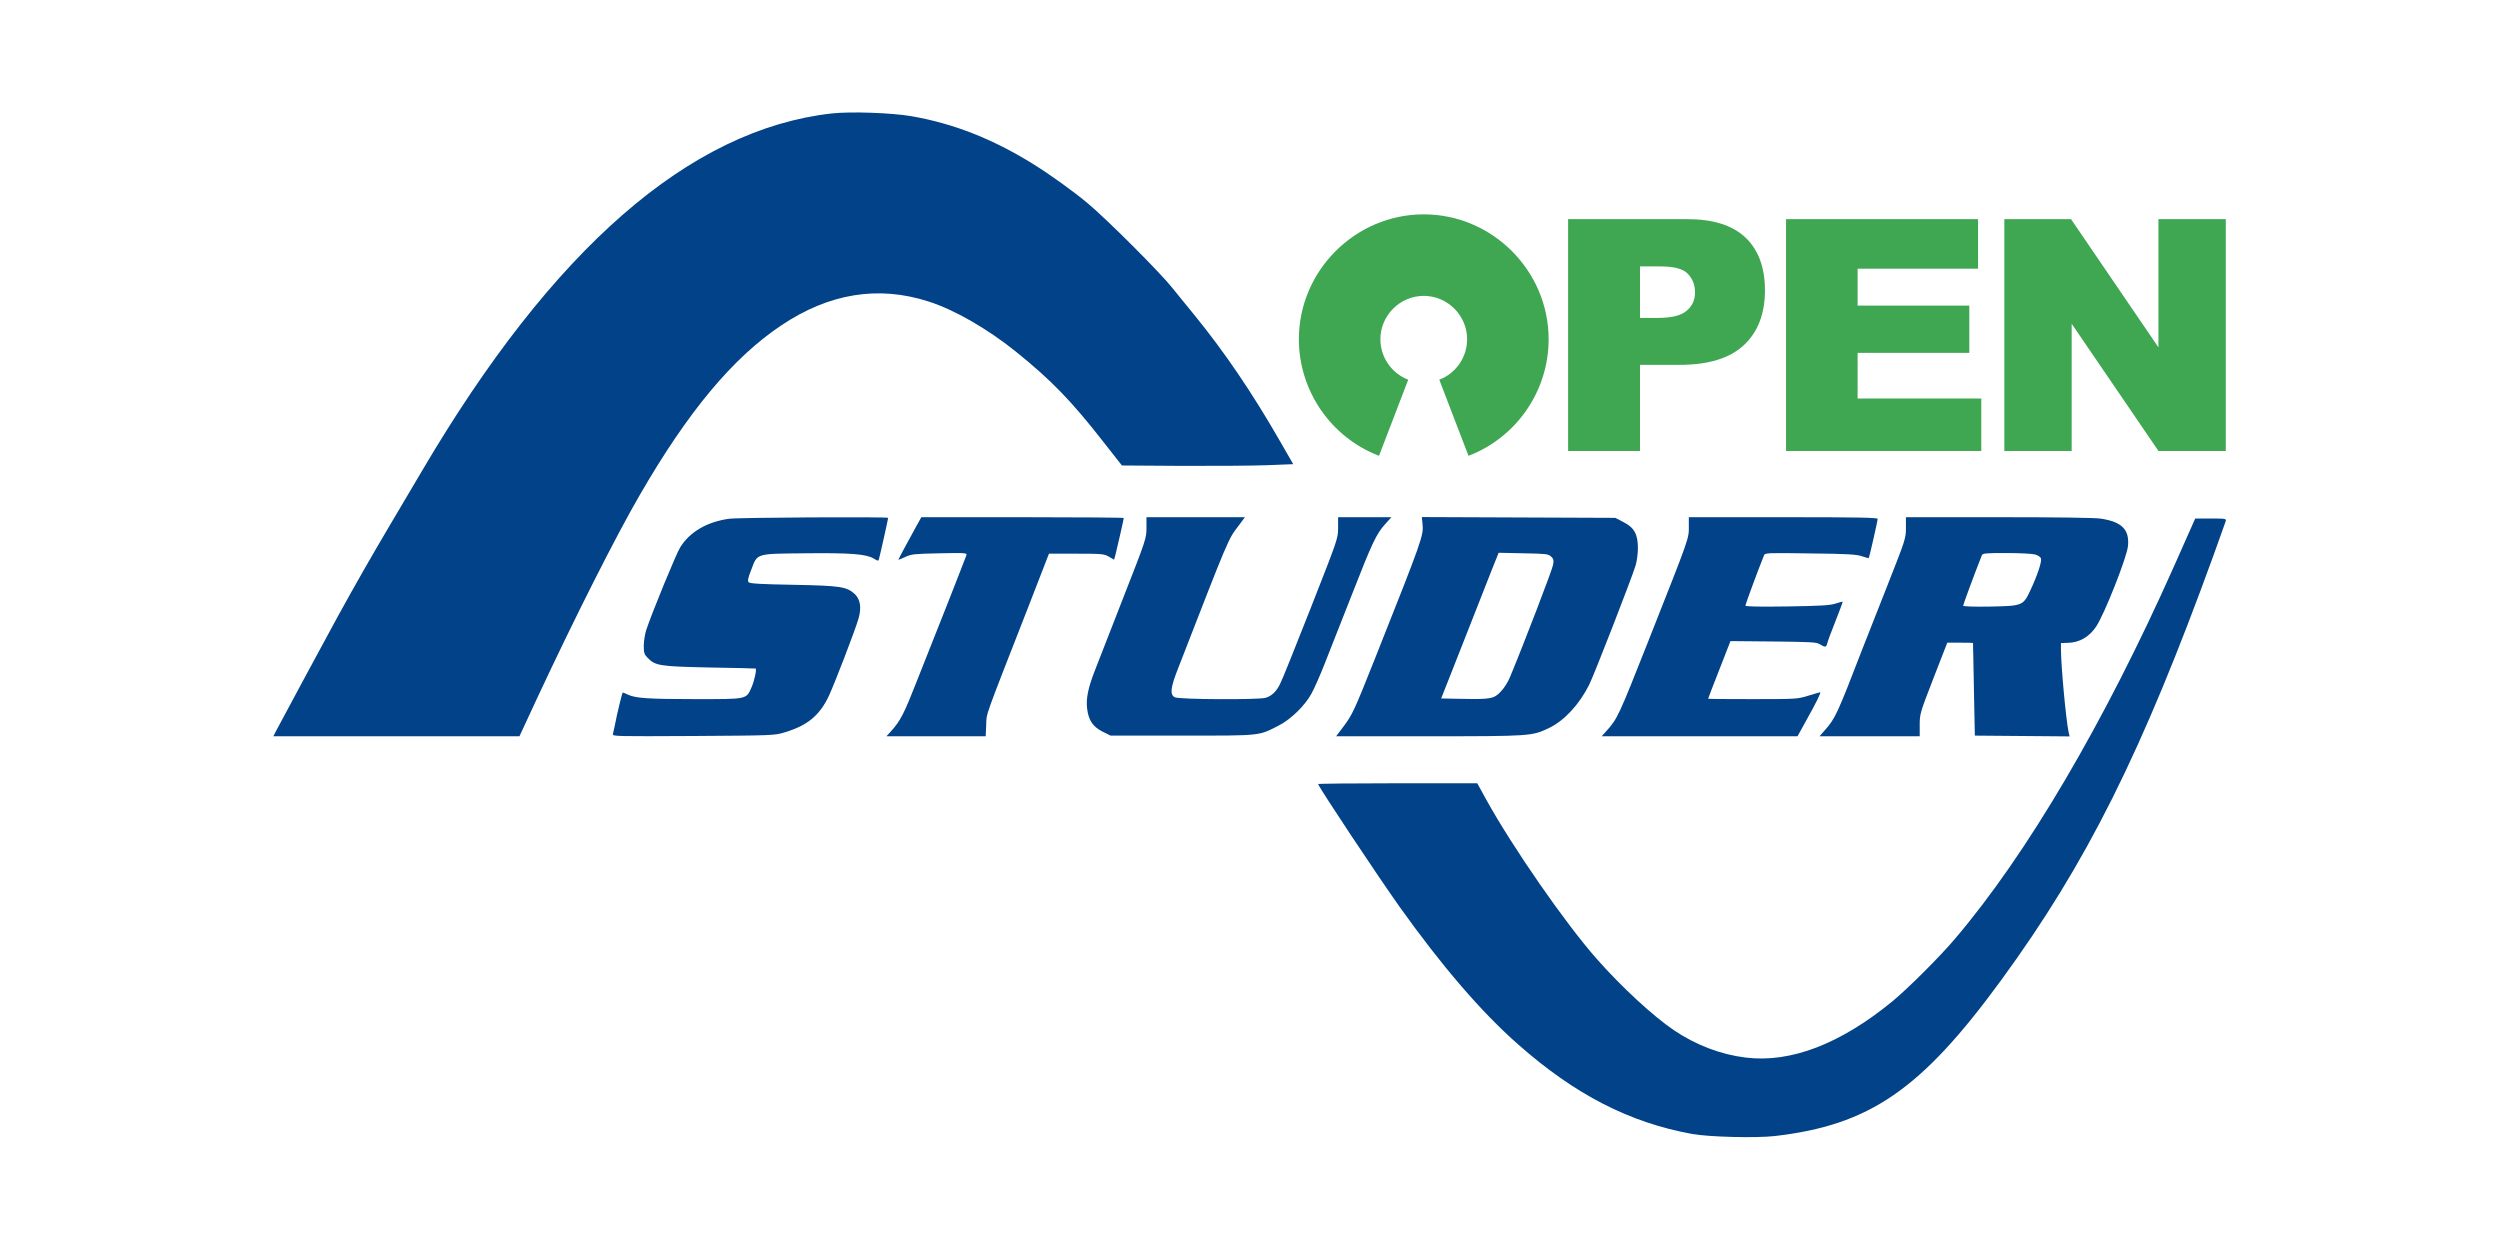
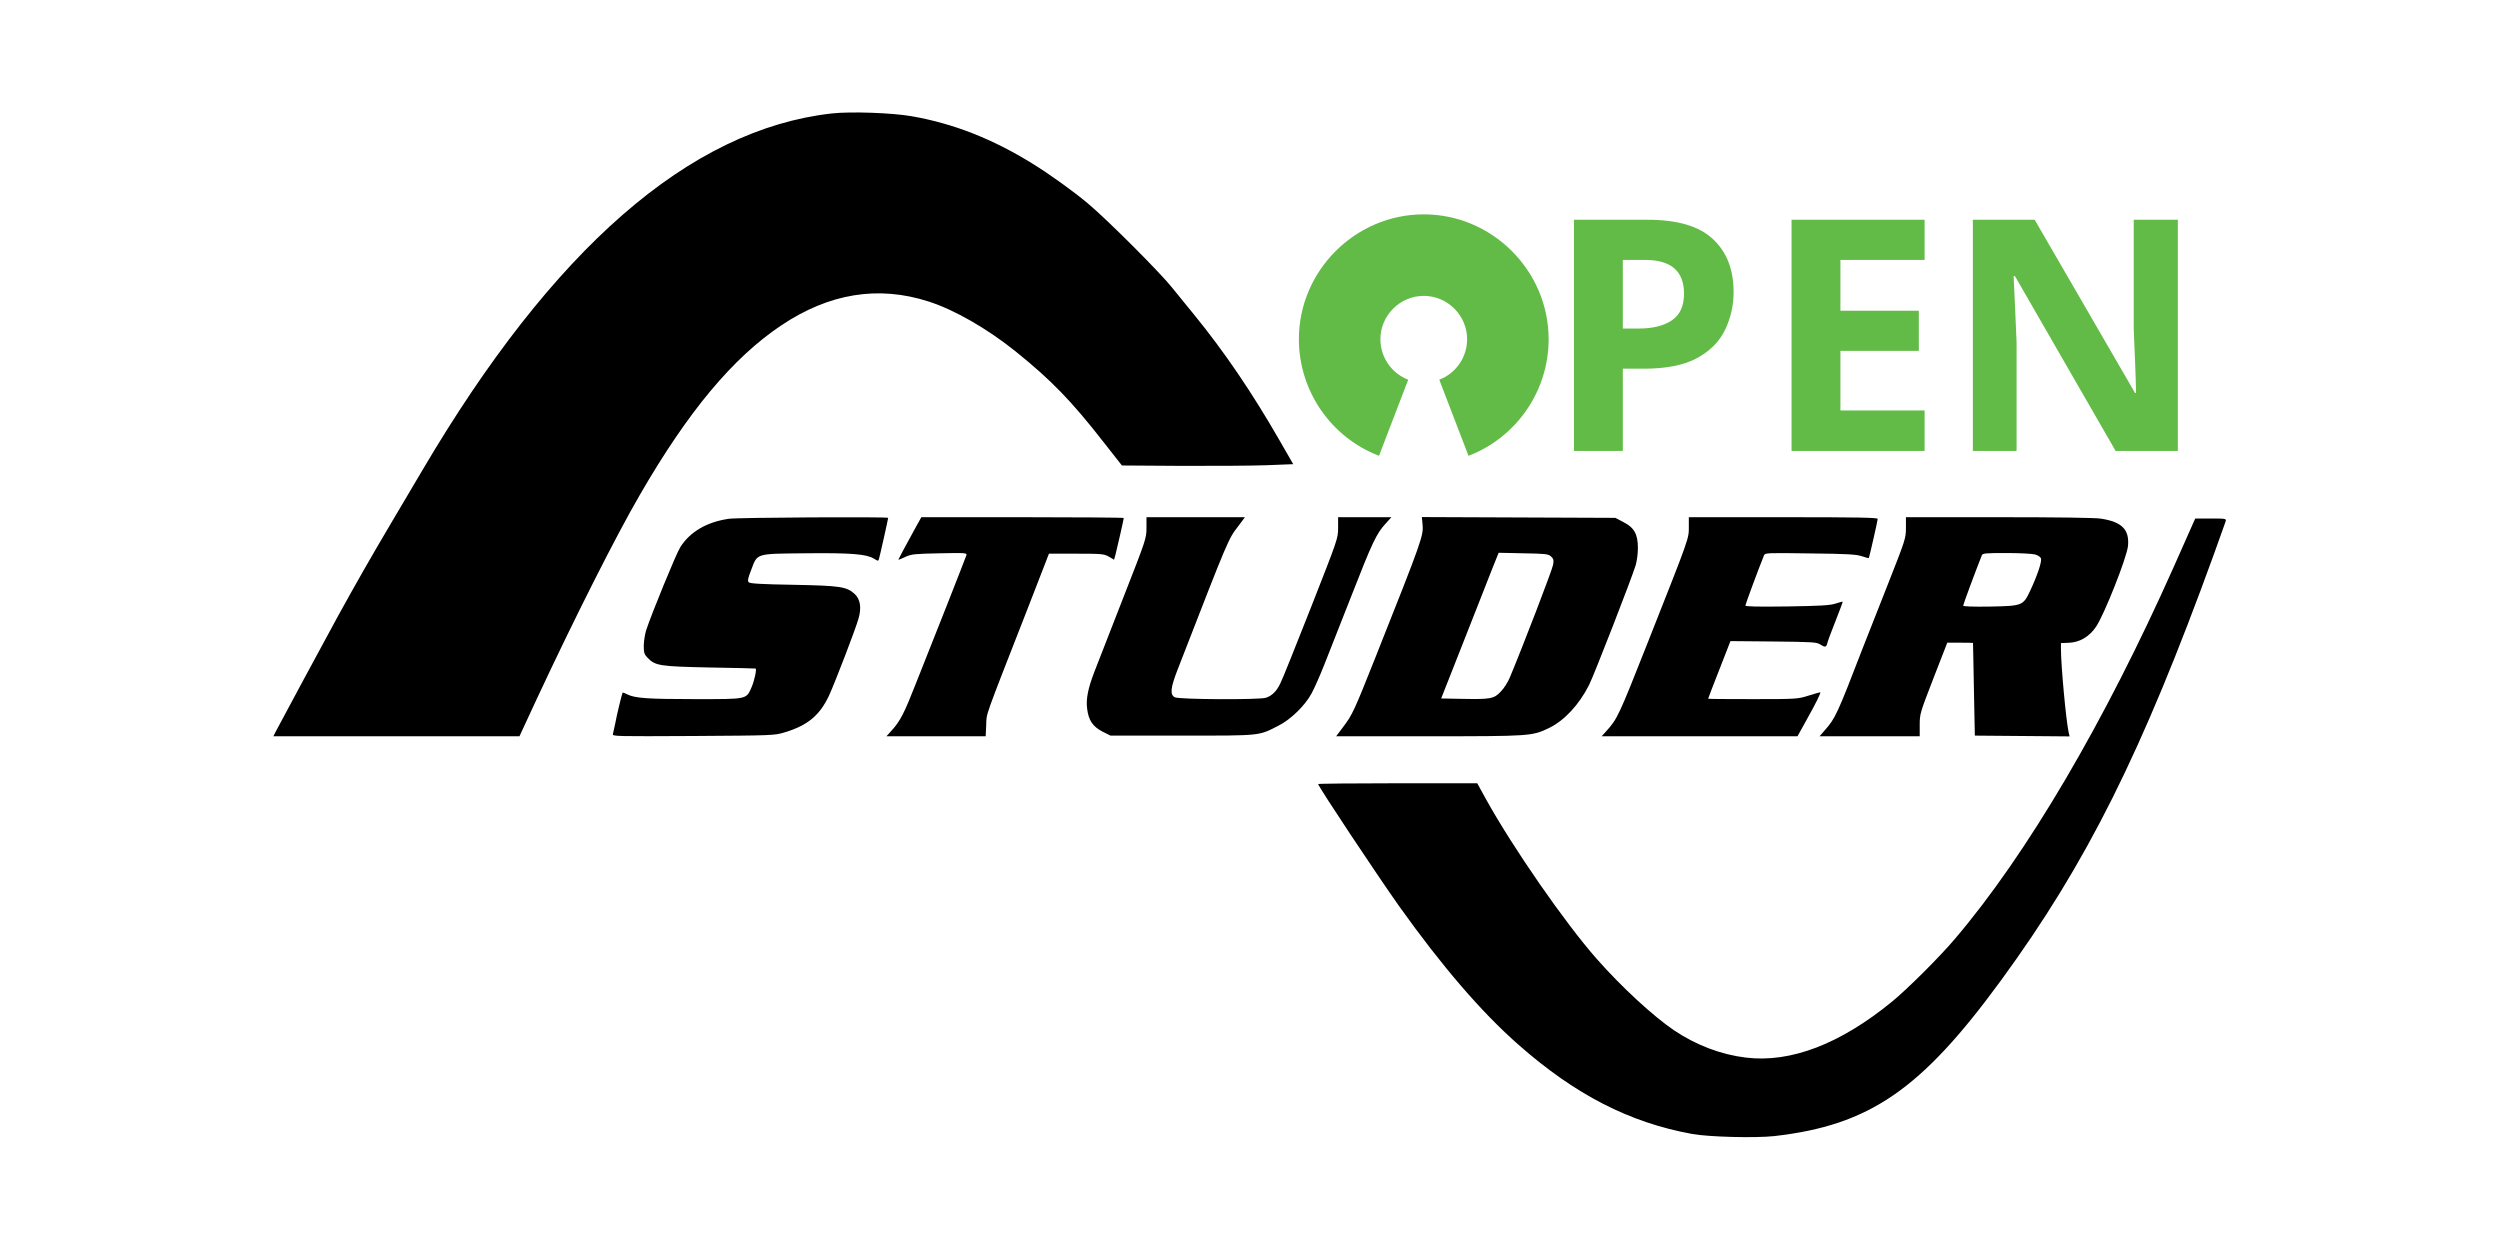
<svg xmlns="http://www.w3.org/2000/svg" width="100%" height="100%" viewBox="0 0 2134 1067" version="1.1" xml:space="preserve" style="fill-rule:evenodd;clip-rule:evenodd;stroke-linejoin:round;stroke-miterlimit:2;">
  <g id="Logo" transform="matrix(1,0,0,0.5,0,0)">
    <rect x="0" y="0" width="2133.33" height="2133.33" style="fill:none;" />
    <g transform="matrix(0.282344,0,0,0.564689,370.204,2102.85)">
      <g>
        <g transform="matrix(0.396825,-6.07709e-16,-6.07709e-16,-0.396825,-730.4,-110.29)">
-           <path d="M4873,8242C3790,8120 2749,7212 1754,5523C1694,5422 1585,5238 1512,5114C1366,4867 1248,4661 1110,4410C1014,4234 675,3606 640,3538L619,3497L2494,3497L2629,3788C2913,4396 3226,5017 3410,5334C3778,5971 4119,6380 4488,6627C4853,6872 5228,6933 5612,6809C5810,6745 6057,6603 6274,6429C6546,6210 6701,6050 6944,5738L7084,5560L7534,5557C7782,5556 8076,5558 8187,5562L8389,5570L8286,5749C8074,6118 7866,6424 7633,6710C7588,6764 7514,6857 7467,6914C7376,7029 6968,7437 6825,7556C6716,7648 6532,7780 6402,7860C6097,8049 5798,8166 5481,8221C5330,8247 5017,8258 4873,8242Z" style="fill:rgb(1,66,137);fill-rule:nonzero;" />
+           <path d="M4873,8242C3790,8120 2749,7212 1754,5523C1694,5422 1585,5238 1512,5114C1366,4867 1248,4661 1110,4410C1014,4234 675,3606 640,3538L619,3497L2494,3497L2629,3788C2913,4396 3226,5017 3410,5334C3778,5971 4119,6380 4488,6627C4853,6872 5228,6933 5612,6809C5810,6745 6057,6603 6274,6429C6546,6210 6701,6050 6944,5738L7084,5560L7534,5557C7782,5556 8076,5558 8187,5562L8389,5570L8286,5749C8074,6118 7866,6424 7633,6710C7588,6764 7514,6857 7467,6914C7376,7029 6968,7437 6825,7556C6716,7648 6532,7780 6402,7860C6097,8049 5798,8166 5481,8221C5330,8247 5017,8258 4873,8242Z" style="fill-rule:nonzero;" />
        </g>
        <g transform="matrix(0.396825,-6.07709e-16,-6.07709e-16,-0.396825,-730.4,-110.29)">
-           <path d="M4090,5154C3922,5130 3793,5055 3719,4937C3689,4891 3500,4429 3460,4307C3450,4276 3442,4223 3441,4188C3441,4134 3444,4122 3470,4095C3529,4034 3562,4029 3943,4021C4133,4018 4291,4014 4293,4013C4303,4008 4283,3918 4263,3872C4221,3777 4236,3780 3834,3780C3471,3780 3374,3787 3316,3816C3298,3825 3282,3831 3280,3830C3276,3825 3236,3663 3224,3596C3217,3562 3209,3525 3206,3514C3201,3496 3227,3496 3818,3499C4426,3503 4438,3503 4515,3527C4689,3579 4782,3657 4852,3806C4898,3906 5052,4306 5077,4393C5101,4476 5091,4540 5049,4580C4987,4637 4941,4644 4581,4651C4344,4655 4250,4660 4241,4670C4231,4680 4234,4700 4259,4763C4308,4893 4289,4887 4671,4891C5018,4895 5137,4885 5193,4851C5225,4831 5228,4830 5233,4848C5240,4870 5303,5153 5303,5161C5303,5170 4156,5164 4090,5154Z" style="fill:rgb(1,66,137);fill-rule:nonzero;" />
+           <path d="M4090,5154C3922,5130 3793,5055 3719,4937C3689,4891 3500,4429 3460,4307C3450,4276 3442,4223 3441,4188C3441,4134 3444,4122 3470,4095C3529,4034 3562,4029 3943,4021C4133,4018 4291,4014 4293,4013C4303,4008 4283,3918 4263,3872C4221,3777 4236,3780 3834,3780C3471,3780 3374,3787 3316,3816C3298,3825 3282,3831 3280,3830C3276,3825 3236,3663 3224,3596C3217,3562 3209,3525 3206,3514C3201,3496 3227,3496 3818,3499C4426,3503 4438,3503 4515,3527C4689,3579 4782,3657 4852,3806C4898,3906 5052,4306 5077,4393C5101,4476 5091,4540 5049,4580C4987,4637 4941,4644 4581,4651C4344,4655 4250,4660 4241,4670C4231,4680 4234,4700 4259,4763C4308,4893 4289,4887 4671,4891C5018,4895 5137,4885 5193,4851C5225,4831 5228,4830 5233,4848C5240,4870 5303,5153 5303,5161C5303,5170 4156,5164 4090,5154Z" style="fill-rule:nonzero;" />
        </g>
        <g transform="matrix(0.396825,-6.07709e-16,-6.07709e-16,-0.396825,-730.4,-110.29)">
-           <path d="M5519,5100C5446,4968 5378,4841 5381,4841C5382,4841 5407,4851 5435,4864C5481,4885 5507,4887 5695,4891C5895,4895 5904,4894 5899,4876C5896,4865 5829,4696 5752,4499C5674,4303 5569,4038 5519,3911C5426,3673 5396,3614 5328,3539L5290,3497L6046,3497L6050,3583C6054,3679 6027,3603 6367,4473L6528,4888L6737,4888C6933,4888 6948,4886 6985,4865L7024,4842L7035,4881C7047,4927 7098,5152 7098,5160C7098,5163 6751,5166 6327,5166L5556,5166L5519,5100Z" style="fill:rgb(1,66,137);fill-rule:nonzero;" />
+           <path d="M5519,5100C5446,4968 5378,4841 5381,4841C5382,4841 5407,4851 5435,4864C5481,4885 5507,4887 5695,4891C5895,4895 5904,4894 5899,4876C5896,4865 5829,4696 5752,4499C5674,4303 5569,4038 5519,3911C5426,3673 5396,3614 5328,3539L5290,3497L6046,3497L6050,3583C6054,3679 6027,3603 6367,4473L6528,4888L6737,4888C6933,4888 6948,4886 6985,4865L7024,4842L7035,4881C7047,4927 7098,5152 7098,5160C7098,5163 6751,5166 6327,5166L5556,5166L5519,5100Z" style="fill-rule:nonzero;" />
        </g>
        <g transform="matrix(0.396825,-6.07709e-16,-6.07709e-16,-0.396825,-730.4,-110.29)">
-           <path d="M7271,5085C7271,5005 7268,4996 7094,4552C6997,4303 6899,4052 6876,3993C6826,3864 6809,3782 6819,3706C6830,3618 6862,3571 6935,3533L6997,3502L7544,3502C8153,3502 8123,3499 8279,3579C8371,3626 8478,3730 8528,3822C8549,3860 8593,3959 8626,4043C8659,4126 8751,4362 8832,4566C8991,4973 9022,5039 9091,5115L9137,5166L8731,5166L8731,5085C8731,5004 8729,5000 8522,4473C8407,4181 8303,3921 8289,3896C8260,3837 8225,3804 8179,3790C8122,3774 7519,3777 7487,3794C7448,3814 7454,3867 7511,4012C7904,5023 7892,4995 7972,5100L8021,5166L7271,5166L7271,5085Z" style="fill:rgb(1,66,137);fill-rule:nonzero;" />
+           <path d="M7271,5085C7271,5005 7268,4996 7094,4552C6997,4303 6899,4052 6876,3993C6826,3864 6809,3782 6819,3706C6830,3618 6862,3571 6935,3533L6997,3502L7544,3502C8153,3502 8123,3499 8279,3579C8371,3626 8478,3730 8528,3822C8549,3860 8593,3959 8626,4043C8659,4126 8751,4362 8832,4566C8991,4973 9022,5039 9091,5115L9137,5166L8731,5166L8731,5085C8731,5004 8729,5000 8522,4473C8407,4181 8303,3921 8289,3896C8260,3837 8225,3804 8179,3790C8122,3774 7519,3777 7487,3794C7448,3814 7454,3867 7511,4012C7904,5023 7892,4995 7972,5100L8021,5166L7271,5166L7271,5085Z" style="fill-rule:nonzero;" />
        </g>
        <g transform="matrix(0.396825,-6.07709e-16,-6.07709e-16,-0.396825,-730.4,-110.29)">
-           <path d="M9374,5116C9383,5026 9376,5006 9015,4097C8852,3687 8840,3661 8768,3566L8716,3497L9422,3497C10195,3497 10208,3498 10336,3559C10453,3615 10567,3737 10643,3888C10681,3963 10970,4706 10998,4800C11007,4830 11015,4889 11015,4930C11015,5037 10987,5087 10904,5129L10843,5161L9369,5167L9374,5116ZM10353,4867C10372,4850 10375,4839 10369,4804C10364,4769 10144,4196 10041,3949C10026,3911 9994,3861 9970,3837C9918,3782 9893,3778 9674,3782L9516,3785L9599,3995C9645,4111 9739,4349 9808,4526C9877,4702 9938,4857 9944,4870L9954,4895L10142,4891C10312,4888 10332,4886 10353,4867Z" style="fill:rgb(1,66,137);fill-rule:nonzero;" />
+           <path d="M9374,5116C9383,5026 9376,5006 9015,4097C8852,3687 8840,3661 8768,3566L8716,3497L9422,3497C10195,3497 10208,3498 10336,3559C10453,3615 10567,3737 10643,3888C10681,3963 10970,4706 10998,4800C11007,4830 11015,4889 11015,4930C11015,5037 10987,5087 10904,5129L10843,5161L9369,5167L9374,5116ZM10353,4867C10372,4850 10375,4839 10369,4804C10364,4769 10144,4196 10041,3949C10026,3911 9994,3861 9970,3837C9918,3782 9893,3778 9674,3782L9516,3785L9599,3995C9645,4111 9739,4349 9808,4526C9877,4702 9938,4857 9944,4870L9954,4895L10142,4891C10312,4888 10332,4886 10353,4867Z" style="fill-rule:nonzero;" />
        </g>
        <g transform="matrix(0.396825,-6.07709e-16,-6.07709e-16,-0.396825,-730.4,-110.29)">
-           <path d="M11403,5100C11403,4999 11416,5036 11092,4216C10867,3647 10859,3630 10774,3536L10739,3497L12231,3497L12293,3609C12379,3763 12413,3833 12403,3832C12399,3832 12358,3820 12313,3806C12233,3781 12225,3780 11891,3780C11703,3780 11550,3781 11550,3783C11550,3786 11579,3861 11678,4114L11720,4222L12048,4219C12338,4216 12378,4214 12403,4197C12441,4173 12450,4174 12458,4206C12461,4221 12490,4298 12521,4376C12552,4455 12577,4521 12575,4522C12574,4524 12549,4517 12521,4508C12479,4494 12405,4490 12151,4486C11926,4483 11834,4485 11834,4493C11834,4502 11931,4765 11976,4876C11983,4894 12001,4895 12326,4890C12605,4887 12678,4883 12720,4869C12749,4859 12773,4853 12774,4854C12778,4859 12842,5141 12842,5153C12842,5163 12691,5166 12122,5166L11403,5166L11403,5100Z" style="fill:rgb(1,66,137);fill-rule:nonzero;" />
+           <path d="M11403,5100C11403,4999 11416,5036 11092,4216C10867,3647 10859,3630 10774,3536L10739,3497L12231,3497L12293,3609C12379,3763 12413,3833 12403,3832C12399,3832 12358,3820 12313,3806C12233,3781 12225,3780 11891,3780C11703,3780 11550,3781 11550,3783C11550,3786 11579,3861 11678,4114L11720,4222L12048,4219C12338,4216 12378,4214 12403,4197C12441,4173 12450,4174 12458,4206C12461,4221 12490,4298 12521,4376C12552,4455 12577,4521 12575,4522C12574,4524 12549,4517 12521,4508C12479,4494 12405,4490 12151,4486C11926,4483 11834,4485 11834,4493C11834,4502 11931,4765 11976,4876C11983,4894 12001,4895 12326,4890C12605,4887 12678,4883 12720,4869C12749,4859 12773,4853 12774,4854C12778,4859 12842,5141 12842,5153C12842,5163 12691,5166 12122,5166L11403,5166L11403,5100Z" style="fill-rule:nonzero;" />
        </g>
        <g transform="matrix(0.396825,-6.07709e-16,-6.07709e-16,-0.396825,-730.4,-110.29)">
-           <path d="M13057,5085C13057,5005 13054,4996 12916,4646C12838,4450 12755,4237 12730,4174C12532,3661 12520,3635 12439,3543L12399,3497L13162,3497L13162,3583C13162,3668 13165,3676 13267,3940L13372,4210L13469,4210C13522,4210 13567,4209 13568,4208C13568,4206 13572,4047 13575,3854L13582,3502L14304,3496L14296,3530C14276,3627 14238,4036 14238,4163L14238,4207L14293,4209C14379,4211 14453,4254 14505,4331C14568,4423 14741,4861 14749,4948C14760,5072 14703,5130 14543,5155C14501,5162 14200,5166 13766,5166L13057,5166L13057,5085ZM14041,4882C14063,4876 14082,4863 14086,4852C14093,4827 14060,4727 14007,4613C13950,4491 13948,4490 13695,4485C13567,4483 13493,4486 13493,4492C13493,4500 13583,4744 13635,4875C13641,4891 13660,4893 13822,4893C13921,4893 14019,4888 14041,4882Z" style="fill:rgb(1,66,137);fill-rule:nonzero;" />
+           <path d="M13057,5085C13057,5005 13054,4996 12916,4646C12838,4450 12755,4237 12730,4174C12532,3661 12520,3635 12439,3543L12399,3497L13162,3497L13162,3583C13162,3668 13165,3676 13267,3940L13372,4210L13469,4210C13522,4210 13567,4209 13568,4208C13568,4206 13572,4047 13575,3854L13582,3502L14304,3496L14296,3530C14276,3627 14238,4036 14238,4163L14238,4207L14293,4209C14379,4211 14453,4254 14505,4331C14568,4423 14741,4861 14749,4948C14760,5072 14703,5130 14543,5155C14501,5162 14200,5166 13766,5166L13057,5166L13057,5085ZM14041,4882C14063,4876 14082,4863 14086,4852C14093,4827 14060,4727 14007,4613C13950,4491 13948,4490 13695,4485C13567,4483 13493,4486 13493,4492C13493,4500 13583,4744 13635,4875C13641,4891 13660,4893 13822,4893C13921,4893 14019,4888 14041,4882Z" style="fill-rule:nonzero;" />
        </g>
        <g transform="matrix(0.396825,-6.07709e-16,-6.07709e-16,-0.396825,-730.4,-110.29)">
-           <path d="M15099,4791C14570,3603 13978,2596 13429,1952C13314,1816 13068,1571 12952,1476C12558,1153 12179,1007 11837,1049C11647,1072 11458,1144 11290,1257C11133,1363 10891,1586 10703,1799C10460,2074 10059,2653 9857,3019L9791,3139L9185,3139C8851,3139 8579,3136 8579,3133C8579,3115 9027,2441 9197,2201C9523,1744 9823,1395 10104,1148C10536,767 10950,554 11429,467C11556,444 11912,435 12055,451C12780,534 13172,803 13782,1638C14434,2530 14855,3373 15403,4883C15448,5007 15488,5119 15492,5132C15499,5155 15499,5156 15380,5156L15261,5156L15099,4791Z" style="fill:rgb(1,66,137);fill-rule:nonzero;" />
+           <path d="M15099,4791C14570,3603 13978,2596 13429,1952C13314,1816 13068,1571 12952,1476C12558,1153 12179,1007 11837,1049C11647,1072 11458,1144 11290,1257C11133,1363 10891,1586 10703,1799C10460,2074 10059,2653 9857,3019L9791,3139L9185,3139C8851,3139 8579,3136 8579,3133C8579,3115 9027,2441 9197,2201C9523,1744 9823,1395 10104,1148C10536,767 10950,554 11429,467C11556,444 11912,435 12055,451C12780,534 13172,803 13782,1638C14434,2530 14855,3373 15403,4883C15448,5007 15488,5119 15492,5132C15499,5155 15499,5156 15380,5156L15261,5156L15099,4791Z" style="fill-rule:nonzero;" />
        </g>
      </g>
      <g transform="matrix(1.05941,0,0,1.05941,-224.124,111.488)">
        <g id="path3773" transform="matrix(4.02731,8.2173e-31,-8.2173e-31,4.02731,4192.95,444.557)">
-           <path d="M-276.04,-740.269C-264.191,-744.818 -256.327,-756.261 -256.327,-768.953C-256.327,-785.808 -270.197,-799.678 -287.052,-799.678C-303.907,-799.678 -317.777,-785.808 -317.777,-768.953C-317.777,-756.261 -309.913,-744.818 -298.064,-740.269L-318.76,-686.341C-352.888,-699.44 -375.54,-732.397 -375.54,-768.952C-375.54,-817.495 -335.595,-857.44 -287.052,-857.44C-238.509,-857.44 -198.564,-817.495 -198.564,-768.952C-198.564,-732.397 -221.216,-699.44 -255.344,-686.341L-276.04,-740.269Z" style="fill:rgb(63,166,82);fill-rule:nonzero;" />
+           <path d="M-276.04,-740.269C-264.191,-744.818 -256.327,-756.261 -256.327,-768.953C-256.327,-785.808 -270.197,-799.678 -287.052,-799.678C-303.907,-799.678 -317.777,-785.808 -317.777,-768.953C-317.777,-756.261 -309.913,-744.818 -298.064,-740.269L-318.76,-686.341C-352.888,-699.44 -375.54,-732.397 -375.54,-768.952C-375.54,-817.495 -335.595,-857.44 -287.052,-857.44C-238.509,-857.44 -198.564,-817.495 -198.564,-768.952C-198.564,-732.397 -221.216,-699.44 -255.344,-686.341L-276.04,-740.269Z" style="fill:rgb(97,187,70);fill-rule:nonzero;" />
        </g>
        <g transform="matrix(18.4786,-6.57384e-30,0,18.4786,-11077.5,-12818.8)">
-           <g transform="matrix(50,0,0,50,782.518,567.436)">
-             <path d="M0.072,-0.716L0.44,-0.716C0.52,-0.716 0.58,-0.697 0.62,-0.659C0.66,-0.621 0.68,-0.566 0.68,-0.496C0.68,-0.424 0.658,-0.367 0.615,-0.327C0.571,-0.286 0.505,-0.266 0.416,-0.266L0.294,-0.266L0.294,-0L0.072,-0L0.072,-0.716ZM0.294,-0.411L0.349,-0.411C0.391,-0.411 0.421,-0.418 0.438,-0.433C0.456,-0.448 0.464,-0.467 0.464,-0.49C0.464,-0.512 0.457,-0.531 0.442,-0.547C0.427,-0.563 0.399,-0.57 0.357,-0.57L0.294,-0.57L0.294,-0.411Z" style="fill:rgb(63,166,82);fill-rule:nonzero;" />
-           </g>
-           <g transform="matrix(50,0,0,50,816.126,567.436)">
-             <path d="M0.073,-0.716L0.666,-0.716L0.666,-0.563L0.294,-0.563L0.294,-0.449L0.639,-0.449L0.639,-0.303L0.294,-0.303L0.294,-0.162L0.676,-0.162L0.676,-0L0.073,-0L0.073,-0.716Z" style="fill:rgb(63,166,82);fill-rule:nonzero;" />
-           </g>
-           <g transform="matrix(50,0,0,50,849.735,567.436)">
-             <path d="M0.075,-0.716L0.281,-0.716L0.551,-0.32L0.551,-0.716L0.759,-0.716L0.759,-0L0.551,-0L0.283,-0.393L0.283,-0L0.075,-0L0.075,-0.716Z" style="fill:rgb(63,166,82);fill-rule:nonzero;" />
-           </g>
+           <text x="782.518px" y="567.436px" style="font-family:'Arial-Black', 'Arial Black', sans-serif;font-weight:900;font-size:50px;fill:rgb(97,187,70);">P<tspan x="816.126px 849.735px " y="567.436px 567.436px ">EN</tspan>
+           </text>
        </g>
      </g>
    </g>
  </g>
</svg>
